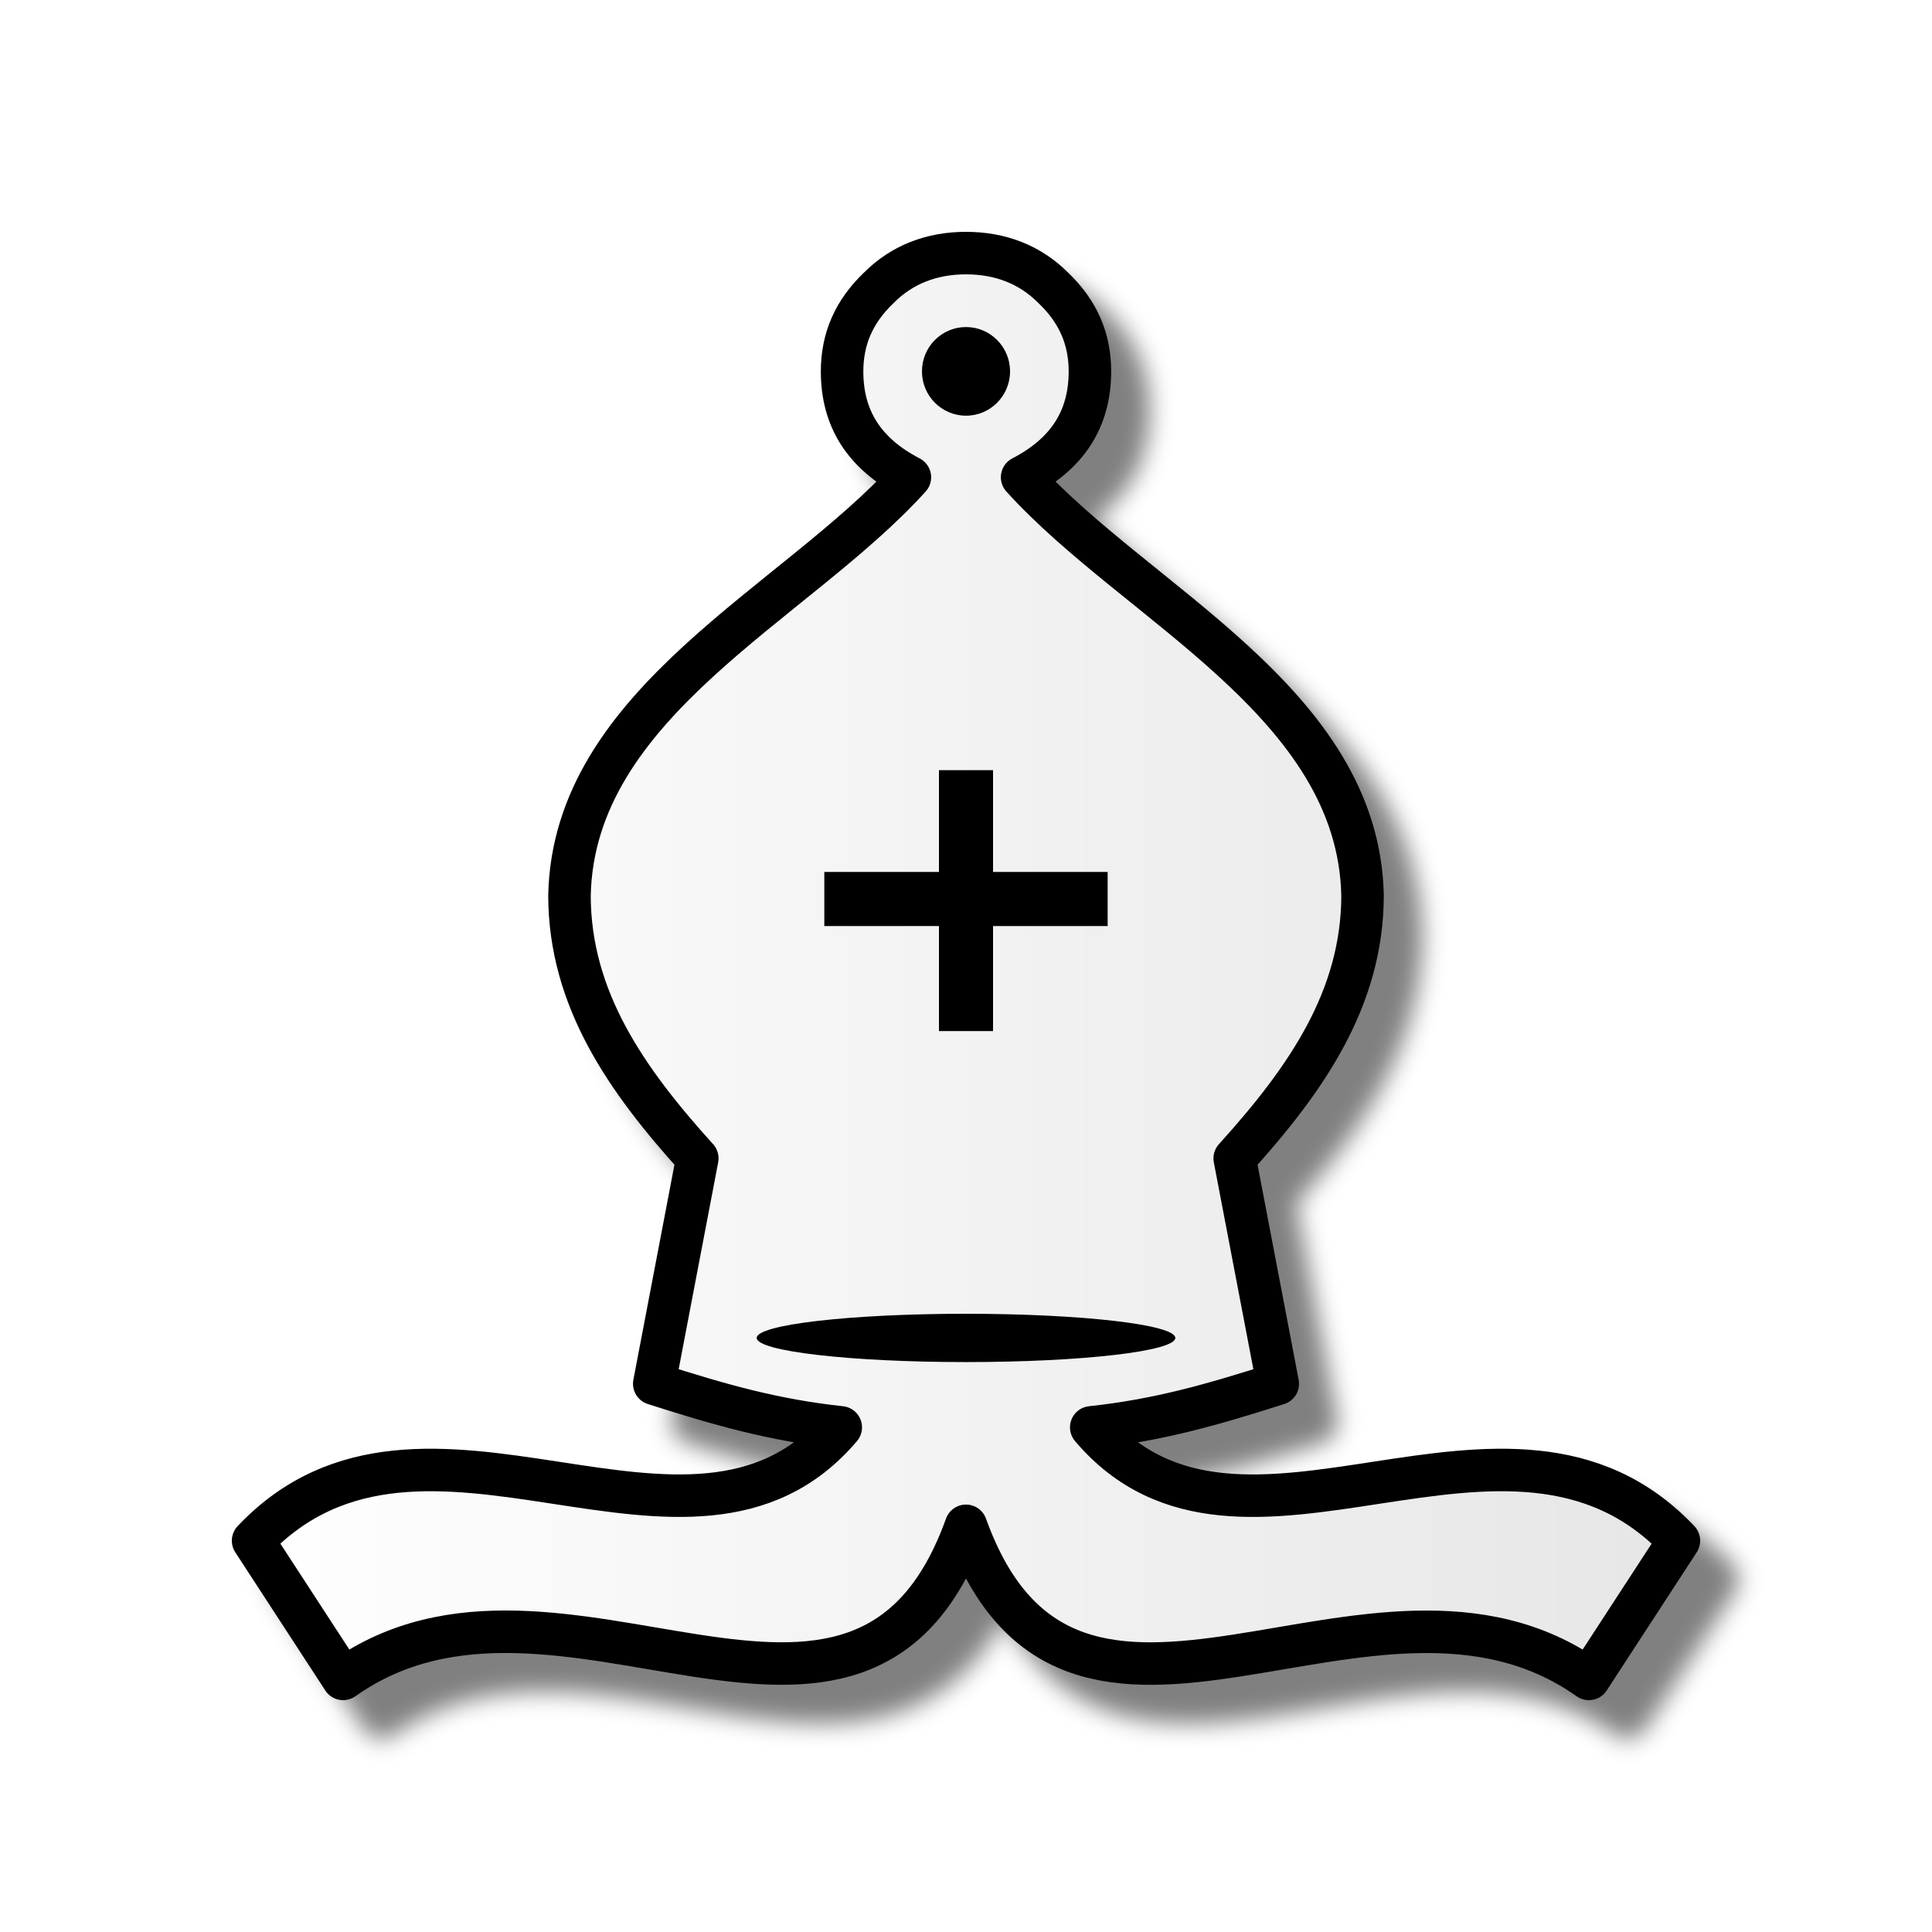
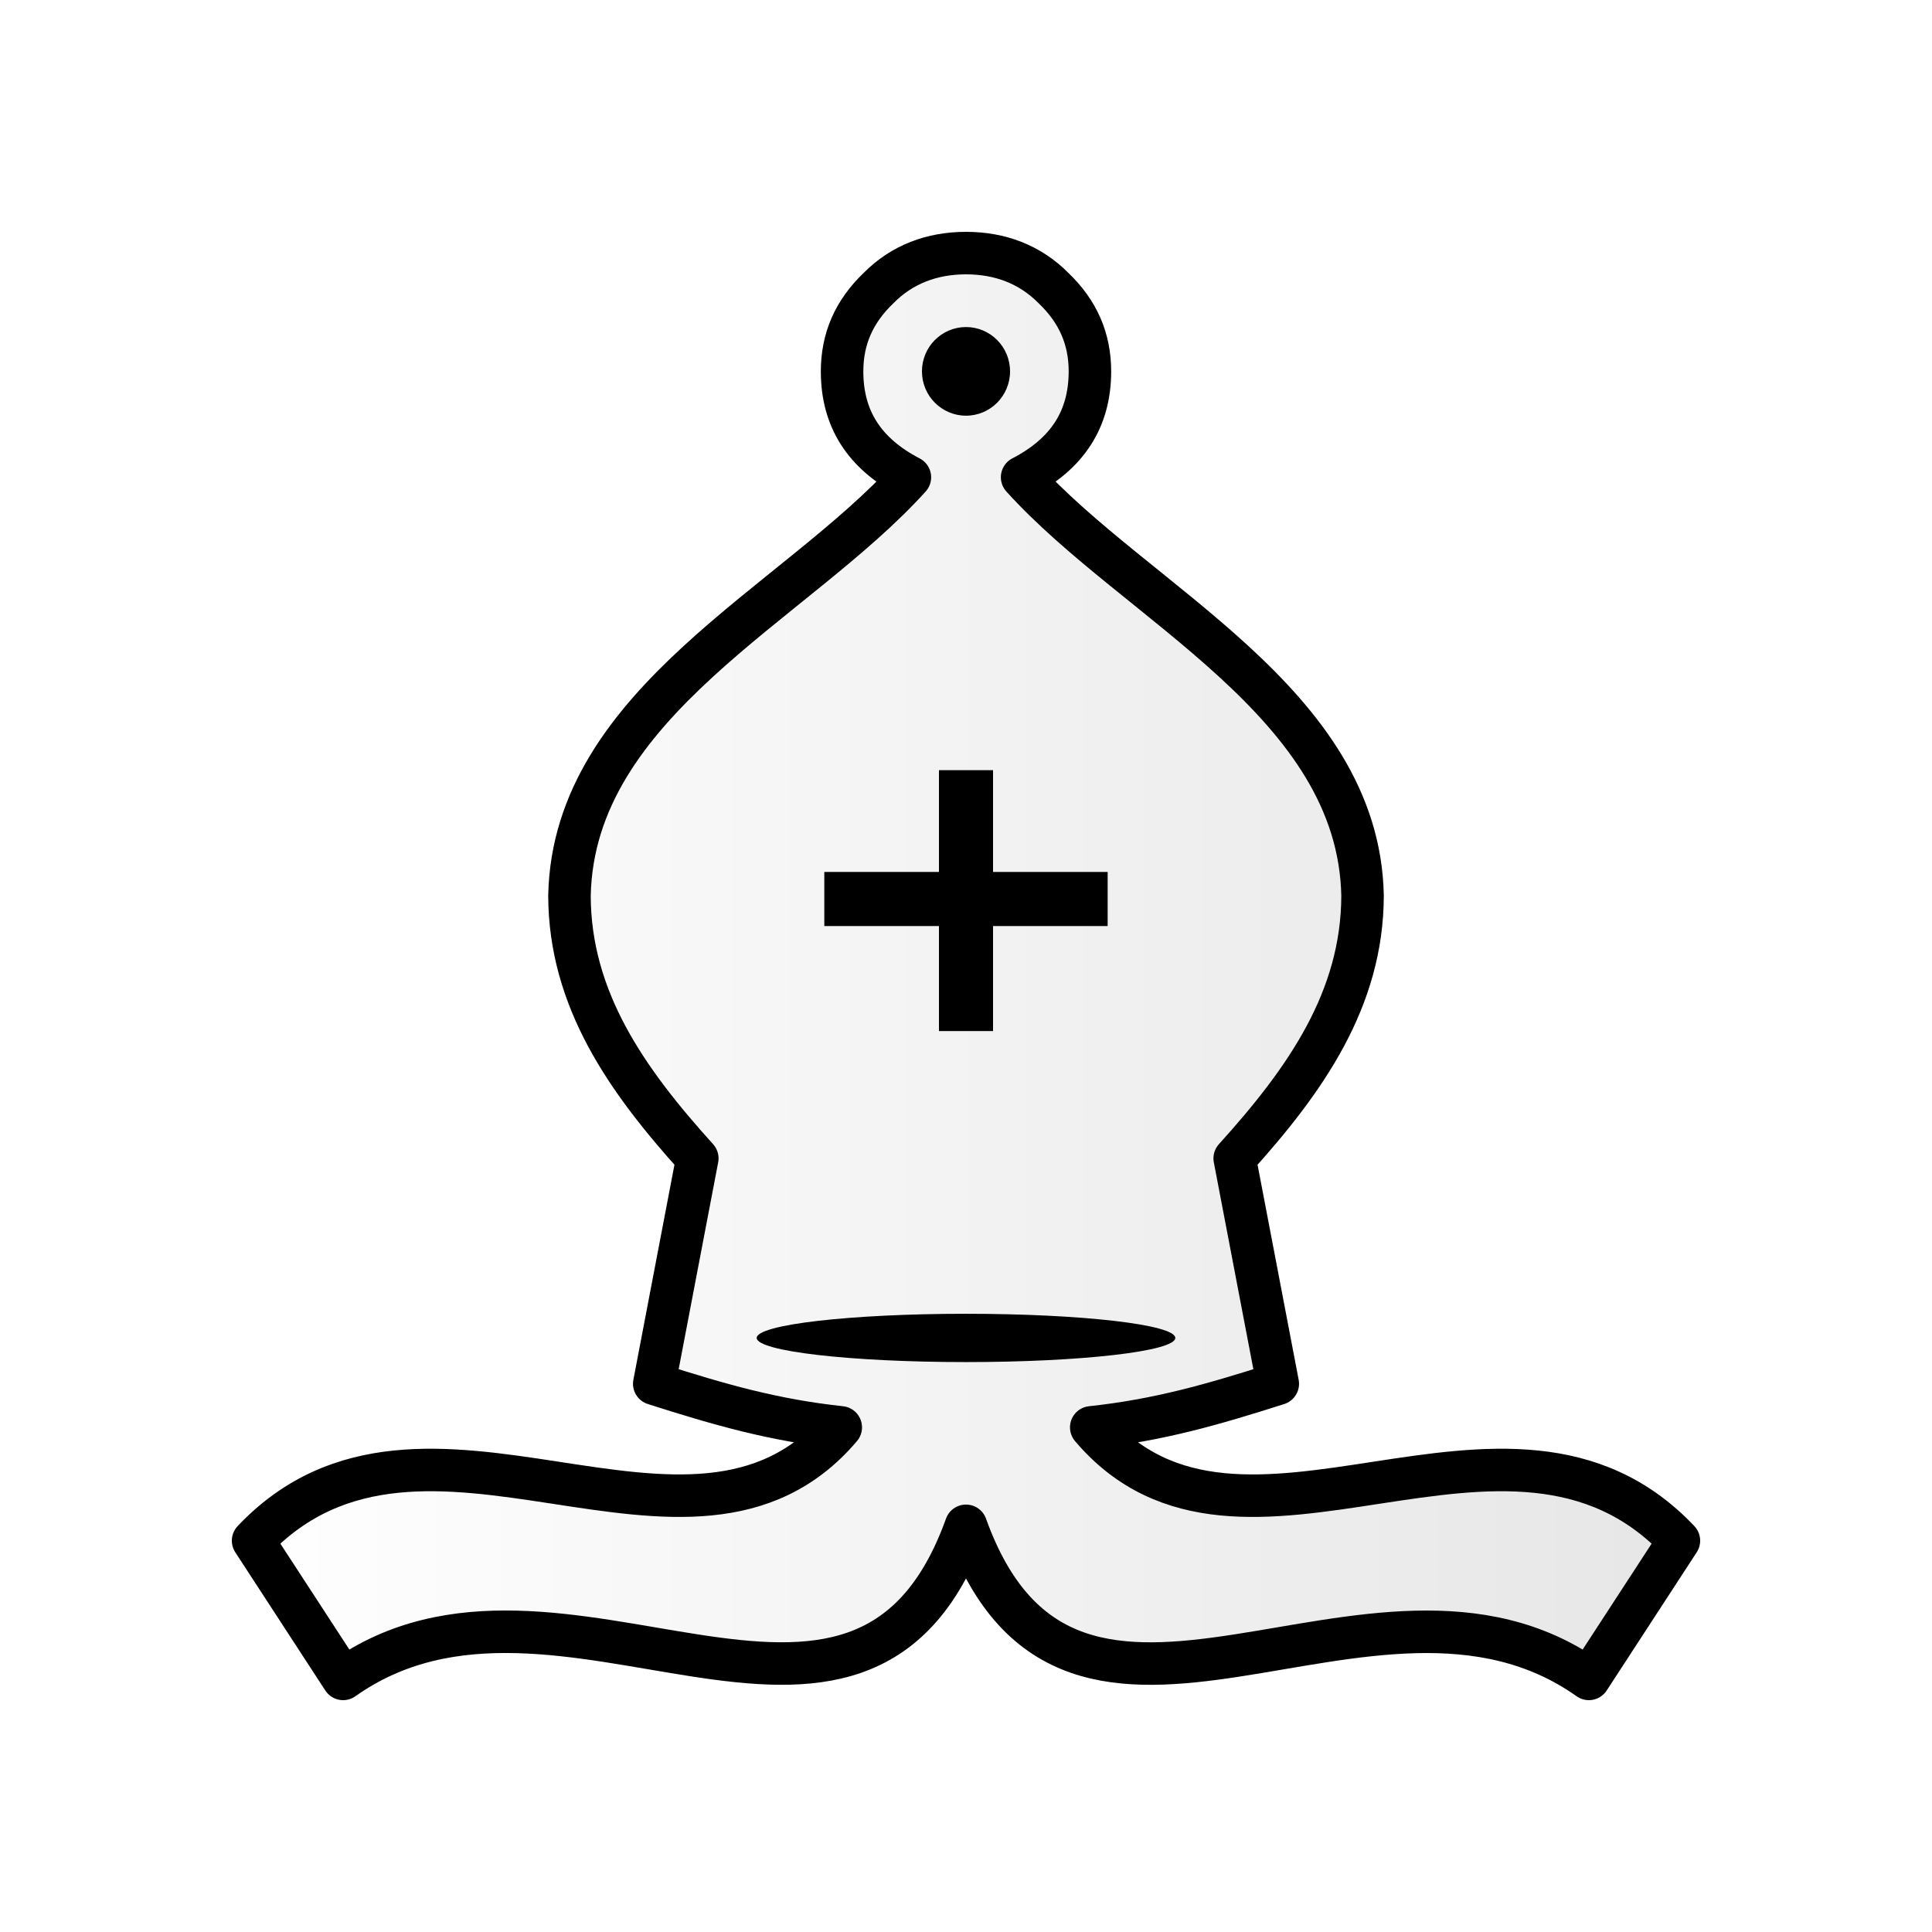
<svg xmlns="http://www.w3.org/2000/svg" width="50mm" height="50mm" clip-rule="evenodd" fill-rule="evenodd" image-rendering="optimizeQuality" shape-rendering="geometricPrecision" text-rendering="geometricPrecision" viewBox="0 0 50 50">
  <defs>
    <linearGradient id="a" x1="13197" x2="13341" y1="-9591" y2="-9591" gradientTransform="translate(-3485.7 2562.6) scale(.26458)" gradientUnits="userSpaceOnUse">
      <stop stop-color="#fff" offset="0" />
      <stop stop-color="#e6e6e6" offset="1" />
    </linearGradient>
-     <filter id="c" color-interpolation-filters="sRGB">
-       <feGaussianBlur result="blur" stdDeviation="0.01 0.01" />
-     </filter>
-     <filter id="b" color-interpolation-filters="sRGB">
-       <feFlood flood-color="#000" flood-opacity=".498" result="flood" />
-       <feComposite in="flood" in2="SourceGraphic" operator="in" result="composite1" />
-       <feGaussianBlur in="composite1" result="blur" stdDeviation=".3" />
-       <feOffset dx="1" dy="1" result="offset" />
-       <feComposite in="SourceGraphic" in2="offset" result="composite2" />
-     </filter>
  </defs>
-   <path d="M25 6.55c-.878 0-1.654.29-2.261.903-.641.612-.946 1.321-.946 2.159 0 1.225.574 2.127 1.755 2.74-2.969 3.285-8.707 5.821-8.81 10.827.007 2.675 1.466 4.764 3.308 6.8l-1.114 5.833c1.697.542 3.09.942 4.827 1.128-3.882 4.576-10.787-1.74-15.209 2.933l2.33 3.577c5.593-3.962 13.375 3.673 16.12-3.962 2.746 7.635 10.528.003 16.12 3.962l2.33-3.577c-4.422-4.673-11.327 1.643-15.209-2.933 1.738-.186 3.13-.586 4.828-1.128l-1.115-5.833c1.843-2.036 3.302-4.125 3.309-6.8-.103-5.006-5.842-7.542-8.811-10.828 1.181-.612 1.755-1.514 1.755-2.74 0-.837-.304-1.546-.945-2.158-.608-.613-1.384-.903-2.261-.903z" fill="url(#a)" filter="url(#b)" stroke="#000" stroke-linejoin="round" stroke-width="1.1" />
-   <ellipse class="st15" transform="matrix(.33232 0 0 .24998 -879.01 102.47)" cx="2720.3" cy="-271.4" rx="16.3" ry="2.5" filter="url(#c)" />
+   <path d="M25 6.55c-.878 0-1.654.29-2.261.903-.641.612-.946 1.321-.946 2.159 0 1.225.574 2.127 1.755 2.74-2.969 3.285-8.707 5.821-8.81 10.827.007 2.675 1.466 4.764 3.308 6.8l-1.114 5.833c1.697.542 3.09.942 4.827 1.128-3.882 4.576-10.787-1.74-15.209 2.933l2.33 3.577c5.593-3.962 13.375 3.673 16.12-3.962 2.746 7.635 10.528.003 16.12 3.962l2.33-3.577c-4.422-4.673-11.327 1.643-15.209-2.933 1.738-.186 3.13-.586 4.828-1.128l-1.115-5.833c1.843-2.036 3.302-4.125 3.309-6.8-.103-5.006-5.842-7.542-8.811-10.828 1.181-.612 1.755-1.514 1.755-2.74 0-.837-.304-1.546-.945-2.158-.608-.613-1.384-.903-2.261-.903z" fill="url(#a)" stroke="#000" stroke-linejoin="round" stroke-width="1.1" />
+   <ellipse class="st15" transform="matrix(.33232 0 0 .24998 -879.01 102.47)" cx="2720.3" cy="-271.4" rx="16.3" ry="2.5" />
  <ellipse class="st15" cx="25" cy="9.611" rx="1.14" ry="1.147" />
  <path d="M21.333 23.266h7.333M25 19.932v6.752" fill="none" stroke="#000" stroke-width="1.4" />
</svg>
